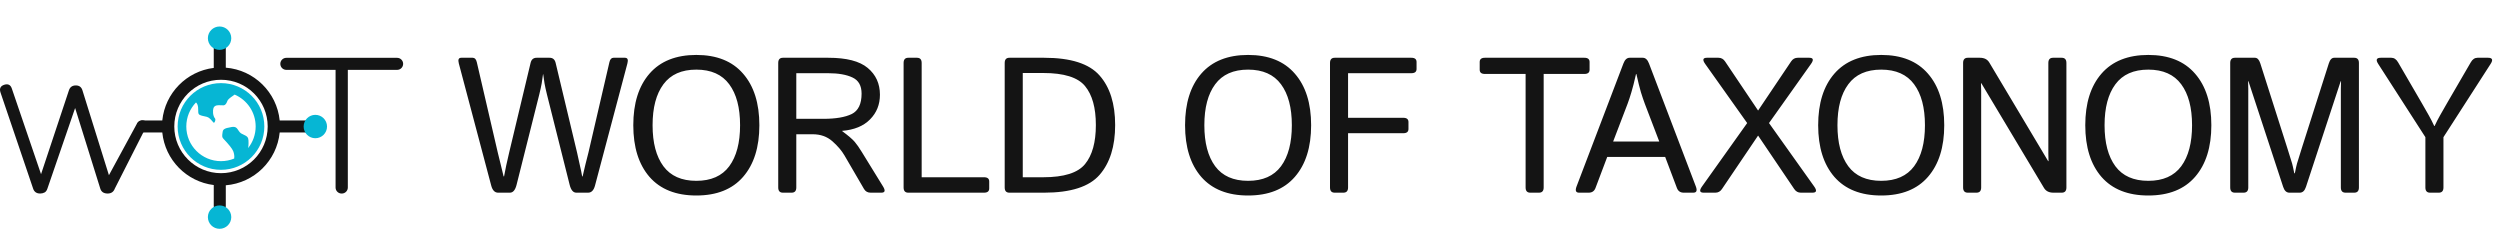
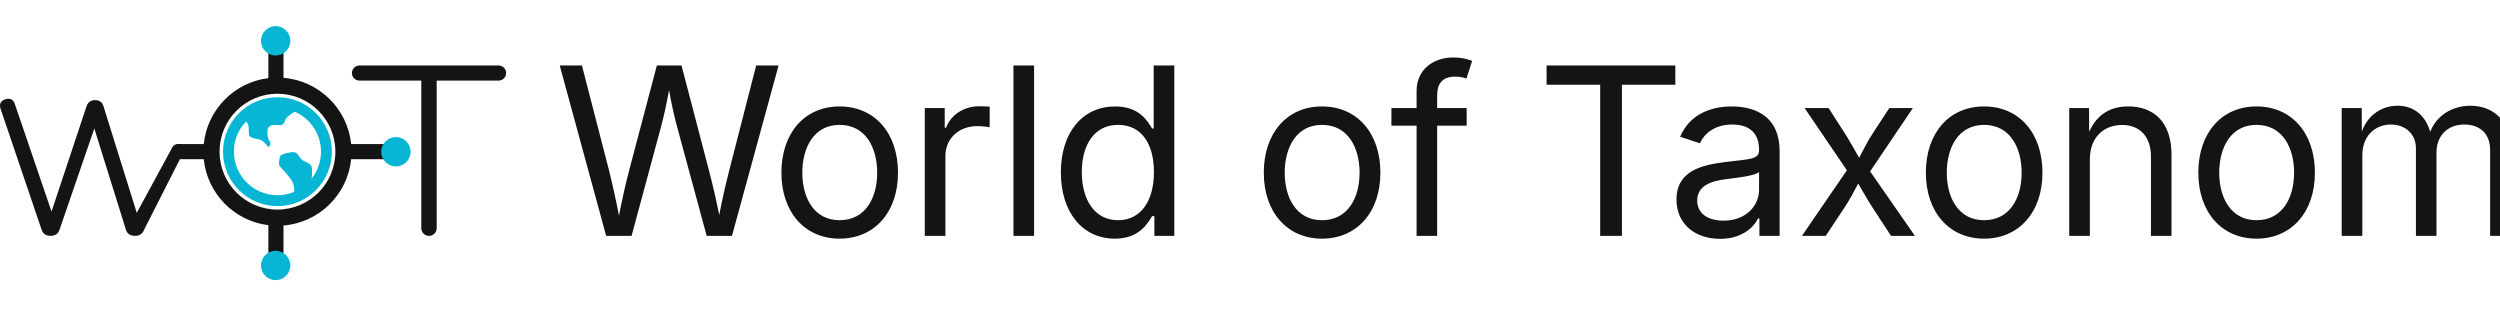
- <svg xmlns="http://www.w3.org/2000/svg" width="1038" height="95" viewBox="0 0 1038 95" fill="none" role="img" aria-label="World of Taxonomy">
-   <path d="M190.5 26.328C190.083 24.766 190.422 23.984 191.516 23.984H196.281C197.115 23.984 197.674 24.583 197.961 25.781L206.672 63.32C207.036 64.831 207.44 66.471 207.883 68.242C208.352 70.013 208.755 71.68 209.094 73.242H209.289C209.549 71.706 209.849 70.182 210.188 68.672C210.552 67.162 210.956 65.391 211.398 63.359L220.305 26.094C220.643 24.688 221.477 23.984 222.805 23.984H228.195C229.523 23.984 230.357 24.688 230.695 26.094L239.602 63.359C240.044 65.391 240.435 67.162 240.773 68.672C241.138 70.182 241.451 71.706 241.711 73.242H241.906C242.245 71.68 242.635 70.013 243.078 68.242C243.547 66.471 243.964 64.831 244.328 63.32L253.039 25.781C253.326 24.583 253.885 23.984 254.719 23.984H259.484C260.578 23.984 260.917 24.766 260.5 26.328L247.062 76.992C246.542 78.997 245.578 80 244.172 80H239.289C237.987 80 237.062 78.906 236.516 76.719L227.102 39.258C226.633 37.357 226.294 35.807 226.086 34.609C225.878 33.385 225.695 32.122 225.539 30.82H225.461C225.305 32.122 225.122 33.385 224.914 34.609C224.706 35.807 224.367 37.357 223.898 39.258L214.484 76.719C213.938 78.906 213.013 80 211.711 80H206.828C205.422 80 204.458 78.997 203.938 76.992L190.5 26.328ZM262.944 51.992C262.944 42.878 265.183 35.742 269.662 30.586C274.168 25.404 280.652 22.812 289.116 22.812C297.579 22.812 304.051 25.404 308.53 30.586C313.035 35.742 315.287 42.878 315.287 51.992C315.287 61.107 313.035 68.255 308.53 73.438C304.051 78.594 297.579 81.172 289.116 81.172C280.652 81.172 274.168 78.594 269.662 73.438C265.183 68.255 262.944 61.107 262.944 51.992ZM270.952 51.992C270.952 59.284 272.449 64.961 275.444 69.023C278.439 73.06 282.996 75.078 289.116 75.078C295.235 75.078 299.793 73.06 302.787 69.023C305.782 64.961 307.28 59.284 307.28 51.992C307.28 44.7 305.782 39.036 302.787 35C299.793 30.938 295.235 28.906 289.116 28.906C282.996 28.906 278.439 30.938 275.444 35C272.449 39.036 270.952 44.7 270.952 51.992ZM325.075 80C323.773 80 323.122 79.284 323.122 77.852V26.133C323.122 24.701 323.773 23.984 325.075 23.984H343.942C351.468 23.984 356.911 25.391 360.27 28.203C363.656 31.016 365.348 34.727 365.348 39.336C365.348 43.398 363.981 46.81 361.247 49.57C358.539 52.331 354.671 53.919 349.645 54.336V54.414C352.302 56.393 354.059 57.904 354.919 58.945C355.778 59.961 356.742 61.341 357.809 63.086L366.637 77.422C367.705 79.141 367.471 80 365.934 80H361.481C360.257 80 359.346 79.492 358.747 78.477L350.622 64.531C349.45 62.526 347.77 60.56 345.583 58.633C343.395 56.706 340.674 55.742 337.419 55.742H330.622V77.852C330.622 79.284 329.971 80 328.669 80H325.075ZM330.622 49.336H341.911C346.989 49.336 350.895 48.672 353.63 47.344C356.364 45.99 357.731 43.164 357.731 38.867C357.731 35.586 356.481 33.359 353.981 32.188C351.481 30.99 348.083 30.391 343.786 30.391H330.622V49.336ZM377.128 80C375.826 80 375.175 79.284 375.175 77.852V26.133C375.175 24.701 375.826 23.984 377.128 23.984H380.722C382.024 23.984 382.675 24.701 382.675 26.133V73.594H408.573C410.006 73.594 410.722 74.18 410.722 75.352V78.242C410.722 79.414 410.006 80 408.573 80H377.128ZM419.103 80C417.801 80 417.15 79.284 417.15 77.852V26.133C417.15 24.701 417.801 23.984 419.103 23.984H433.517C444.559 23.984 452.228 26.432 456.525 31.328C460.848 36.198 463.009 43.06 463.009 51.914C463.009 60.768 460.848 67.669 456.525 72.617C452.228 77.539 444.559 80 433.517 80H419.103ZM424.65 73.594H433.166C441.759 73.594 447.541 71.771 450.509 68.125C453.504 64.479 455.002 59.075 455.002 51.914C455.002 44.753 453.504 39.362 450.509 35.742C447.541 32.122 441.759 30.312 433.166 30.312H424.65V73.594ZM492.038 51.992C492.038 42.878 494.277 35.742 498.756 30.586C503.261 25.404 509.746 22.812 518.209 22.812C526.673 22.812 533.144 25.404 537.623 30.586C542.129 35.742 544.381 42.878 544.381 51.992C544.381 61.107 542.129 68.255 537.623 73.438C533.144 78.594 526.673 81.172 518.209 81.172C509.746 81.172 503.261 78.594 498.756 73.438C494.277 68.255 492.038 61.107 492.038 51.992ZM500.045 51.992C500.045 59.284 501.543 64.961 504.538 69.023C507.532 73.06 512.09 75.078 518.209 75.078C524.329 75.078 528.886 73.06 531.881 69.023C534.876 64.961 536.373 59.284 536.373 51.992C536.373 44.7 534.876 39.036 531.881 35C528.886 30.938 524.329 28.906 518.209 28.906C512.09 28.906 507.532 30.938 504.538 35C501.543 39.036 500.045 44.7 500.045 51.992ZM554.169 80C552.867 80 552.216 79.284 552.216 77.852V26.133C552.216 24.701 552.867 23.984 554.169 23.984H586.005C587.437 23.984 588.153 24.57 588.153 25.742V28.633C588.153 29.805 587.437 30.391 586.005 30.391H559.716V48.906H582.645C584.078 48.906 584.794 49.492 584.794 50.664V53.555C584.794 54.727 584.078 55.312 582.645 55.312H559.716V77.852C559.716 79.284 559.065 80 557.763 80H554.169ZM616.517 30.703C615.085 30.703 614.369 30.117 614.369 28.945V25.742C614.369 24.57 615.085 23.984 616.517 23.984H657.845C659.278 23.984 659.994 24.57 659.994 25.742V28.945C659.994 30.117 659.278 30.703 657.845 30.703H640.931V77.852C640.931 79.284 640.28 80 638.978 80H635.384C634.082 80 633.431 79.284 633.431 77.852V30.703H616.517ZM655.641 80C654.286 80 653.935 79.141 654.586 77.422L674.039 26.367C674.638 24.779 675.497 23.984 676.617 23.984H682.086C683.206 23.984 684.065 24.779 684.664 26.367L704.117 77.422C704.768 79.141 704.417 80 703.062 80H699.078C697.698 80 696.76 79.362 696.266 78.086L691.383 65.156H667.32L662.438 78.086C661.943 79.362 661.005 80 659.625 80H655.641ZM669.781 58.75H688.922L682.945 43.125C682.398 41.667 681.852 40.052 681.305 38.281C680.784 36.51 680.159 33.997 679.43 30.742H679.273C678.544 33.997 677.906 36.51 677.359 38.281C676.839 40.052 676.305 41.667 675.758 43.125L669.781 58.75ZM707.381 80C705.689 80 705.454 79.141 706.678 77.422L725.428 51.094L708.006 26.562C706.782 24.844 707.017 23.984 708.709 23.984H713.514C714.66 23.984 715.571 24.492 716.248 25.508L729.959 45.898L743.67 25.508C744.347 24.492 745.259 23.984 746.405 23.984H751.209C752.902 23.984 753.136 24.844 751.912 26.562L734.491 51.094L753.241 77.422C754.465 79.141 754.23 80 752.537 80H747.694C746.548 80 745.636 79.492 744.959 78.477L729.959 56.289L714.959 78.477C714.282 79.492 713.371 80 712.225 80H707.381ZM754.903 51.992C754.903 42.878 757.143 35.742 761.622 30.586C766.127 25.404 772.611 22.812 781.075 22.812C789.539 22.812 796.01 25.404 800.489 30.586C804.994 35.742 807.247 42.878 807.247 51.992C807.247 61.107 804.994 68.255 800.489 73.438C796.01 78.594 789.539 81.172 781.075 81.172C772.611 81.172 766.127 78.594 761.622 73.438C757.143 68.255 754.903 61.107 754.903 51.992ZM762.911 51.992C762.911 59.284 764.408 64.961 767.403 69.023C770.398 73.06 774.955 75.078 781.075 75.078C787.195 75.078 791.752 73.06 794.747 69.023C797.742 64.961 799.239 59.284 799.239 51.992C799.239 44.7 797.742 39.036 794.747 35C791.752 30.938 787.195 28.906 781.075 28.906C774.955 28.906 770.398 30.938 767.403 35C764.408 39.036 762.911 44.7 762.911 51.992ZM817.034 80C815.732 80 815.081 79.284 815.081 77.852V26.133C815.081 24.701 815.732 23.984 817.034 23.984H822.034C823.857 23.984 825.159 24.635 825.941 25.938L850.394 66.914H850.55C850.498 65.872 850.472 64.831 850.472 63.789V26.133C850.472 24.701 851.123 23.984 852.425 23.984H856.019C857.321 23.984 857.972 24.701 857.972 26.133V77.852C857.972 79.284 857.321 80 856.019 80H852.581C850.758 80 849.456 79.349 848.675 78.047L822.659 34.57H822.503C822.555 35.612 822.581 36.654 822.581 37.695V77.852C822.581 79.284 821.93 80 820.628 80H817.034ZM865.806 51.992C865.806 42.878 868.046 35.742 872.525 30.586C877.03 25.404 883.515 22.812 891.978 22.812C900.442 22.812 906.913 25.404 911.392 30.586C915.897 35.742 918.15 42.878 918.15 51.992C918.15 61.107 915.897 68.255 911.392 73.438C906.913 78.594 900.442 81.172 891.978 81.172C883.515 81.172 877.03 78.594 872.525 73.438C868.046 68.255 865.806 61.107 865.806 51.992ZM873.814 51.992C873.814 59.284 875.311 64.961 878.306 69.023C881.301 73.06 885.858 75.078 891.978 75.078C898.098 75.078 902.655 73.06 905.65 69.023C908.645 64.961 910.142 59.284 910.142 51.992C910.142 44.7 908.645 39.036 905.65 35C902.655 30.938 898.098 28.906 891.978 28.906C885.858 28.906 881.301 30.938 878.306 35C875.311 39.036 873.814 44.7 873.814 51.992ZM927.938 80C926.635 80 925.984 79.284 925.984 77.852V26.133C925.984 24.701 926.635 23.984 927.938 23.984H936.258C937.247 23.984 937.99 24.766 938.484 26.328L949.656 61.367C950.802 64.961 951.479 67.135 951.688 67.891C951.896 68.62 952.195 69.974 952.586 71.953H952.82C953.211 69.974 953.51 68.62 953.719 67.891C953.927 67.135 954.604 64.961 955.75 61.367L966.922 26.328C967.417 24.766 968.159 23.984 969.148 23.984H977.469C978.771 23.984 979.422 24.701 979.422 26.133V77.852C979.422 79.284 978.771 80 977.469 80H973.875C972.573 80 971.922 79.284 971.922 77.852V36.875C971.922 35.833 971.948 34.792 972 33.75H971.844L957.43 77.617C956.909 79.206 956.049 80 954.852 80H950.555C949.357 80 948.497 79.206 947.977 77.617L933.562 33.75H933.406C933.458 34.792 933.484 35.833 933.484 36.875V77.852C933.484 79.284 932.833 80 931.531 80H927.938ZM987.452 26.562C986.332 24.844 986.683 23.984 988.506 23.984H992.881C994.027 23.984 994.965 24.622 995.694 25.898L1005.62 42.969C1006.71 44.844 1007.65 46.484 1008.43 47.891C1009.21 49.271 1009.96 50.742 1010.69 52.305H1010.85C1011.58 50.742 1012.33 49.271 1013.12 47.891C1013.9 46.484 1014.83 44.844 1015.93 42.969L1025.85 25.898C1026.58 24.622 1027.52 23.984 1028.66 23.984H1033.04C1034.86 23.984 1035.21 24.844 1034.09 26.562L1014.52 56.953V77.852C1014.52 79.284 1013.87 80 1012.57 80H1008.97C1007.67 80 1007.02 79.284 1007.02 77.852V56.953L987.452 26.562Z" fill="#141414" />
-   <path d="M16.671 80.351C15.167 80.351 14.191 79.663 13.743 78.287L0.207 38.399C-0.337 36.767 0.191 35.695 1.791 35.183C3.359 34.703 4.399 35.231 4.911 36.767L18.063 75.311H16.047L28.623 37.487C29.071 36.143 30.031 35.471 31.503 35.471C32.91 35.471 33.822 36.159 34.239 37.535L45.998 75.215H43.886L56.758 51.511C57.398 49.88 59.258 49.511 60.758 50.511C62.358 51.12 61.334 50.944 60.758 52.511L47.678 78.287C47.166 79.663 46.174 80.351 44.702 80.351C43.07 80.351 42.046 79.663 41.63 78.287L30.735 43.391H31.695L19.695 78.287C19.439 79.087 19.039 79.631 18.495 79.919C17.951 80.207 17.343 80.351 16.671 80.351Z" fill="#141414" />
-   <rect x="116.385" y="24.011" width="50.999" height="5" rx="2.5" fill="#141414" />
-   <rect x="144.417" y="25.952" width="54.408" height="5.086" rx="2.5" transform="rotate(90 144.417 25.9517)" fill="#141414" />
-   <path d="M91.251 17.012C92.631 17.012 93.751 18.131 93.751 19.512V28.093C105.521 29.042 114.941 38.309 116.128 50.011H126.766C128.147 50.011 129.266 51.13 129.266 52.511C129.266 53.891 128.146 55.01 126.766 55.011H116.129C114.943 66.713 105.522 75.981 93.751 76.93V85.512C93.751 86.892 92.631 88.011 91.251 88.012C89.87 88.012 88.751 86.892 88.751 85.512V76.829C77.454 75.448 68.533 66.377 67.382 55.011H59.249C57.868 55.01 56.75 53.891 56.75 52.511C56.75 51.13 57.868 50.011 59.249 50.011H67.382C68.534 38.645 77.455 29.577 88.751 28.195V19.512C88.751 18.131 89.87 17.012 91.251 17.012ZM91.756 33.12C81.046 33.12 72.364 41.802 72.364 52.512C72.364 63.221 81.046 71.903 91.756 71.903C102.465 71.903 111.146 63.221 111.146 52.512C111.146 41.802 102.465 33.12 91.756 33.12Z" fill="#141414" />
-   <path d="M81.375 42.528C78.884 45.116 77.352 48.635 77.352 52.512C77.352 60.465 83.799 66.912 91.752 66.912C93.697 66.912 95.552 66.526 97.245 65.827C97.452 64.476 96.998 63.18 96.812 62.726C96.399 61.719 95.035 59.996 92.758 57.607C92.15 56.968 92.189 56.478 92.406 55.022L92.431 54.857C92.579 53.859 92.826 53.269 96.183 52.736C97.889 52.466 98.338 53.148 98.959 54.092C99.028 54.196 99.097 54.299 99.167 54.401C99.758 55.265 100.195 55.463 100.856 55.763C101.152 55.898 101.522 56.067 102.017 56.348C103.191 57.019 103.191 57.776 103.191 59.437V59.625C103.191 60.33 103.122 60.949 103.013 61.486C104.977 59.025 106.151 55.905 106.151 52.512C106.151 46.573 102.557 41.474 97.425 39.272C96.429 39.944 95.063 40.897 94.587 41.55C94.343 41.883 93.998 43.587 92.878 43.727C92.584 43.764 92.191 43.738 91.773 43.712C90.655 43.639 89.124 43.541 88.634 44.871C88.323 45.714 88.268 48.002 89.275 49.19C89.436 49.379 89.467 49.73 89.358 50.124C89.214 50.641 88.923 50.956 88.833 51.021C88.659 50.921 88.313 50.519 88.079 50.246C87.514 49.589 86.809 48.772 85.898 48.519C85.567 48.427 85.203 48.351 84.85 48.277C83.861 48.07 82.742 47.834 82.482 47.279C82.292 46.873 82.293 46.313 82.293 45.721C82.293 44.972 82.293 44.124 81.926 43.3C81.784 42.981 81.594 42.728 81.375 42.528ZM91.752 70.512C81.811 70.512 73.752 62.453 73.752 52.512C73.752 42.571 81.811 34.512 91.752 34.512C101.693 34.512 109.751 42.571 109.751 52.512C109.751 62.453 101.693 70.512 91.752 70.512Z" fill="#06B6D4" />
-   <ellipse cx="91.166" cy="15.855" rx="4.855" ry="4.855" fill="#06B6D4" />
-   <ellipse cx="91.166" cy="90.145" rx="4.855" ry="4.855" fill="#06B6D4" />
-   <ellipse cx="130.929" cy="52.538" rx="4.855" ry="4.855" fill="#06B6D4" />
+ <svg xmlns="http://www.w3.org/2000/svg" width="790" height="105" viewBox="0 0 790 105" fill="none" role="img" aria-label="World of Taxonomy">
+   <path d="M15.93 74.526C14.492 74.526 13.56 73.869 13.132 72.554L0.198 34.439C-0.322 32.88 0.183 31.856 1.711 31.366C3.21 30.908 4.203 31.412 4.693 32.88L17.259 69.71H15.333L27.35 33.568C27.778 32.284 28.695 31.642 30.102 31.642C31.447 31.642 32.319 32.299 32.716 33.614L43.953 69.618H41.935L54.234 46.969C54.846 45.41 56.623 45.058 58.056 46.013C59.585 46.594 58.607 46.426 58.056 47.925L45.558 72.554C45.069 73.869 44.121 74.526 42.715 74.526C41.155 74.526 40.177 73.869 39.779 72.554L29.368 39.209H30.285L18.819 72.554C18.574 73.318 18.192 73.838 17.672 74.113C17.152 74.388 16.572 74.526 15.93 74.526Z" fill="#141414" />
+   <rect x="111.209" y="20.692" width="48.731" height="4.778" rx="2.389" fill="#141414" />
+   <rect x="137.995" y="22.546" width="51.989" height="4.86" rx="2.43" transform="rotate(90 137.995 22.5458)" fill="#141414" />
+   <path d="M87.193 14.003C88.512 14.004 89.582 15.073 89.582 16.392V24.592C100.828 25.499 109.83 34.353 110.964 45.534H121.129C122.447 45.535 123.518 46.604 123.518 47.923C123.518 49.242 122.447 50.312 121.129 50.313H110.964C109.831 61.495 100.829 70.35 89.582 71.257V79.457C89.582 80.776 88.512 81.845 87.193 81.846C85.874 81.846 84.805 80.776 84.804 79.457V71.159C74.01 69.84 65.486 61.174 64.385 50.313H56.615C55.296 50.313 54.225 49.242 54.225 47.923C54.226 46.604 55.296 45.534 56.615 45.534H64.385C65.487 34.674 74.011 26.008 84.804 24.689V16.392C84.804 15.073 85.874 14.003 87.193 14.003ZM87.675 29.622C77.567 29.622 69.373 37.816 69.373 47.924C69.373 58.032 77.567 66.227 87.675 66.227C97.782 66.227 105.976 58.032 105.976 47.924C105.976 37.816 97.782 29.622 87.675 29.622Z" fill="#141414" />
+   <path d="M77.757 38.385C75.376 40.858 73.912 44.221 73.912 47.925C73.912 55.524 80.073 61.684 87.672 61.684C89.531 61.684 91.303 61.316 92.921 60.648C93.119 59.357 92.685 58.118 92.507 57.685C92.113 56.722 90.809 55.077 88.633 52.794C88.052 52.183 88.09 51.715 88.297 50.323L88.321 50.166C88.462 49.212 88.699 48.649 91.906 48.139C93.536 47.881 93.965 48.532 94.559 49.434C94.624 49.534 94.69 49.632 94.757 49.73C95.322 50.556 95.74 50.744 96.371 51.032C96.654 51.16 97.007 51.322 97.481 51.591C98.602 52.231 98.602 52.955 98.602 54.542V54.722C98.602 55.395 98.536 55.986 98.433 56.5C100.309 54.148 101.431 51.167 101.431 47.925C101.431 42.25 97.996 37.378 93.093 35.274C92.141 35.916 90.836 36.826 90.381 37.45C90.148 37.769 89.819 39.397 88.748 39.531C88.467 39.566 88.091 39.541 87.692 39.516C86.623 39.446 85.161 39.352 84.693 40.623C84.396 41.429 84.343 43.615 85.305 44.75C85.459 44.931 85.489 45.267 85.384 45.643C85.247 46.137 84.969 46.438 84.882 46.5C84.717 46.405 84.386 46.021 84.162 45.76C83.622 45.132 82.949 44.351 82.078 44.109C81.762 44.022 81.414 43.949 81.077 43.878C80.132 43.68 79.062 43.455 78.814 42.925C78.632 42.536 78.633 42.002 78.634 41.436C78.634 40.72 78.634 39.91 78.283 39.123C78.147 38.818 77.966 38.576 77.757 38.385ZM87.672 65.124C78.173 65.124 70.472 57.424 70.472 47.925C70.472 38.426 78.173 30.725 87.672 30.725C97.171 30.725 104.871 38.426 104.871 47.925C104.871 57.424 97.171 65.124 87.672 65.124Z" fill="#06B6D4" />
+   <ellipse cx="87.112" cy="12.898" rx="4.639" ry="4.639" fill="#06B6D4" />
+   <ellipse cx="87.112" cy="83.885" rx="4.639" ry="4.639" fill="#06B6D4" />
+   <ellipse cx="125.106" cy="47.949" rx="4.639" ry="4.639" fill="#06B6D4" />
+   <g transform="translate(175 0)">
+     <text x="0" y="74.54" font-family="GeistEmb,Inter,sans-serif" font-size="74" font-weight="400" letter-spacing="-1" word-spacing="-4" fill="#141414">World of Taxonomy</text>
+   </g>
+   <g transform="translate(-30 0)">
+     <path d="M122.46 0L116.30 0L116.30-38.82L121.72-38.82L121.94-31.64Q123.92-38.82 131.17-38.82L131.17-38.82L134.98-38.82L134.98-32.96L131.25-32.96Q122.46-32.96 122.46-23.44L122.46-23.44L122.46 0Z" fill="#141414" />
+   </g>
</svg>
